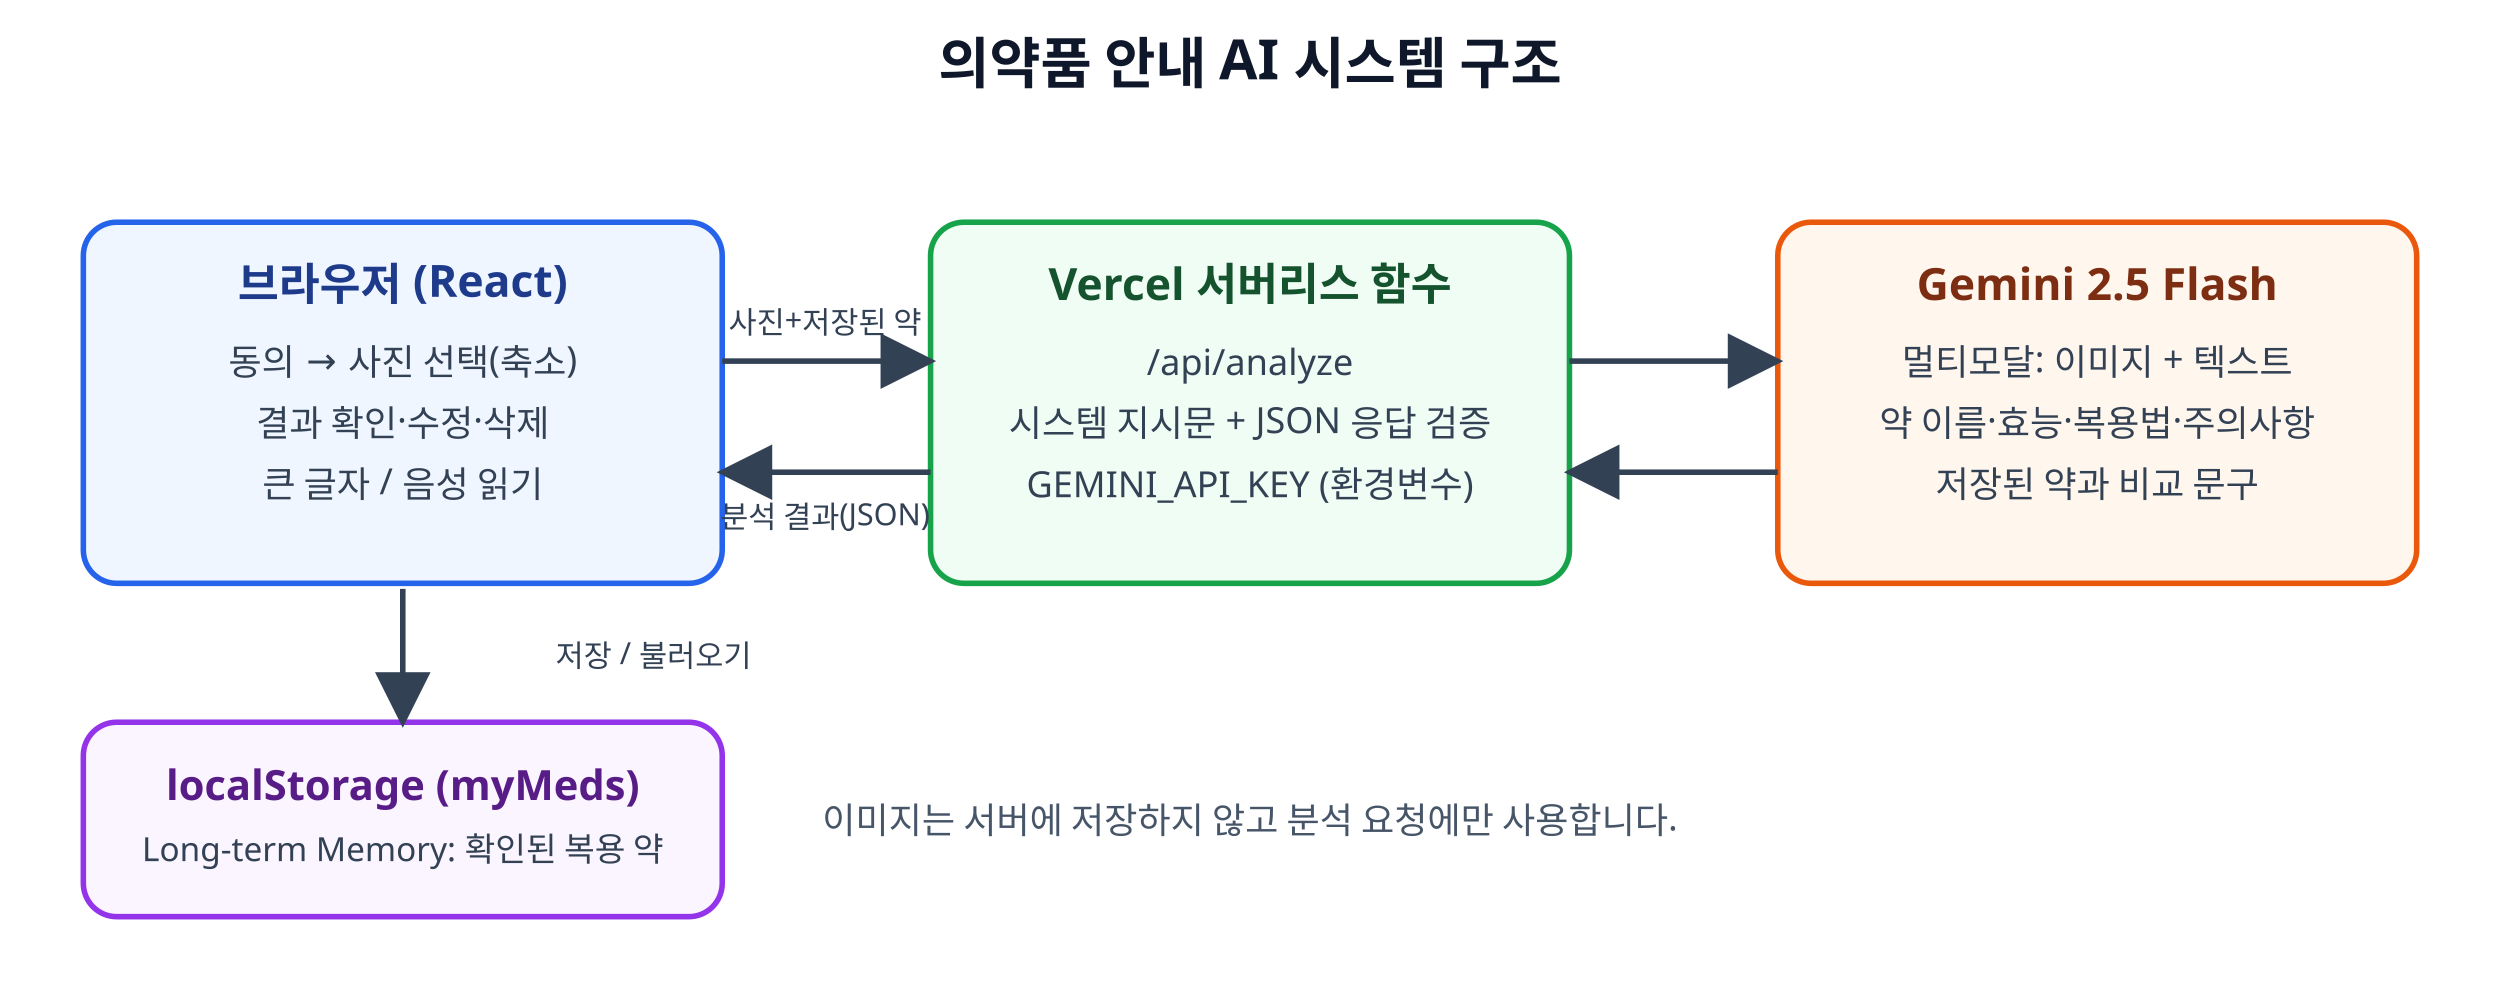
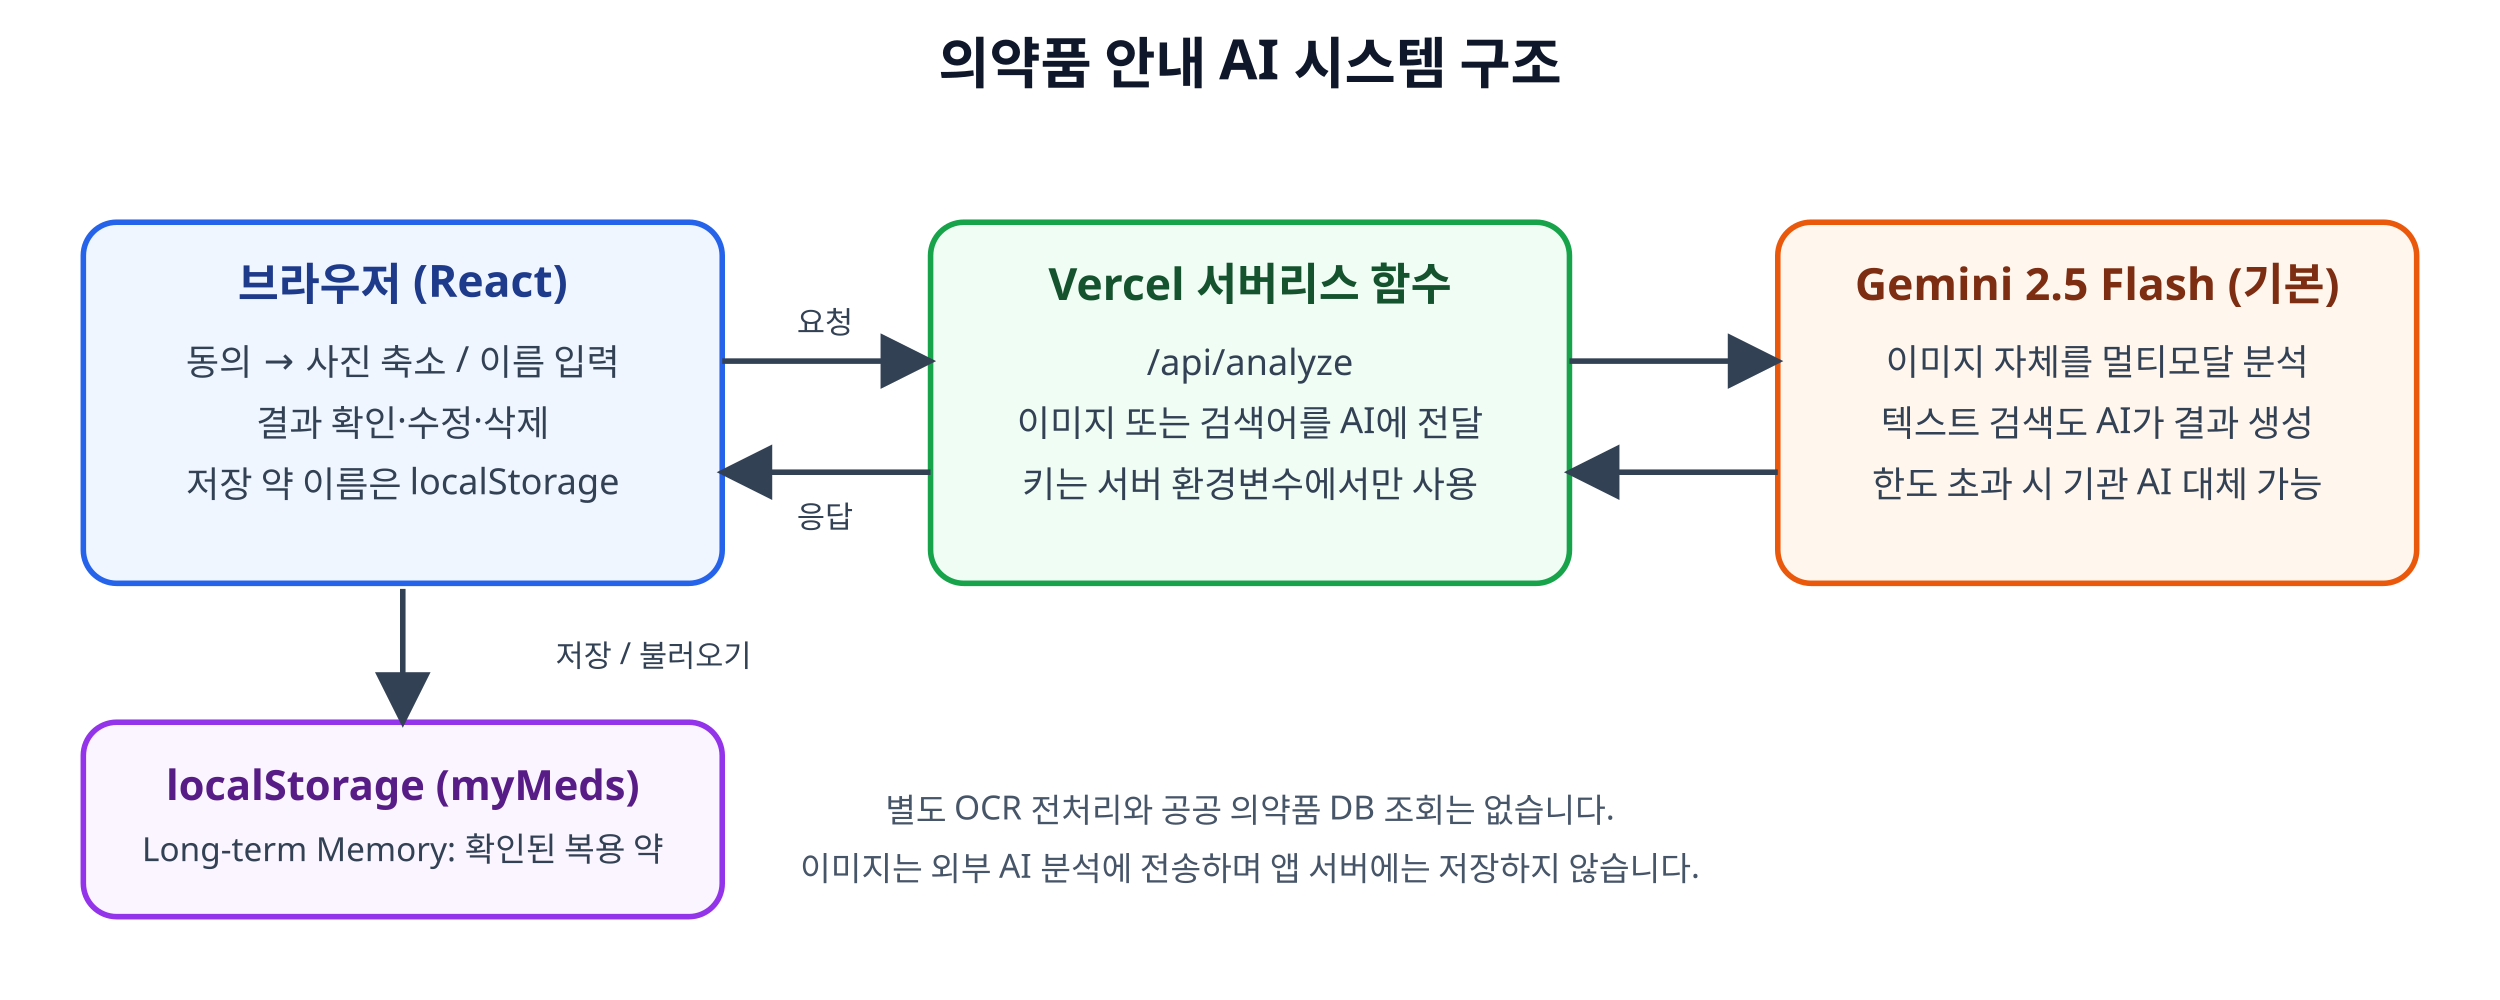
<svg xmlns="http://www.w3.org/2000/svg" viewBox="0 0 900 360" font-family="Malgun Gothic, Apple SD Gothic Neo, sans-serif">
  <defs>
    <marker id="a" markerWidth="10" markerHeight="10" refX="8" refY="5" orient="auto">
      <path d="M0,0 L10,5 L0,10 z" fill="#334155" />
    </marker>
  </defs>
  <rect width="900" height="360" fill="#ffffff" />
  <text x="450" y="30" text-anchor="middle" font-size="20" font-weight="700" fill="#0f172a">의약품 안내 AI 시스템 구조</text>
  <rect x="30" y="80" width="230" height="130" rx="12" fill="#eff6ff" stroke="#2563eb" stroke-width="2" />
  <text x="145" y="108" text-anchor="middle" font-size="16" font-weight="700" fill="#1e3a8a">브라우저 (React)</text>
-   <text x="145" y="135" text-anchor="middle" font-size="13" fill="#334155">동의 → 사진 선택(축소)</text>
+   <text x="145" y="135" text-anchor="middle" font-size="13" fill="#334155">동의 → 사진 축소 / 이름 입력</text>
  <text x="145" y="157" text-anchor="middle" font-size="13" fill="#334155">결과 확인·수정·삭제</text>
-   <text x="145" y="179" text-anchor="middle" font-size="13" fill="#334155">큰 글자 / 음성 읽기</text>
+   <text x="145" y="179" text-anchor="middle" font-size="13" fill="#334155">저장 약 이름은 localStorage</text>
  <rect x="335" y="80" width="230" height="130" rx="12" fill="#f0fdf4" stroke="#16a34a" stroke-width="2" />
  <text x="450" y="108" text-anchor="middle" font-size="16" font-weight="700" fill="#14532d">Vercel 서버리스 함수</text>
  <text x="450" y="135" text-anchor="middle" font-size="13" fill="#334155">/api/analyze</text>
-   <text x="450" y="157" text-anchor="middle" font-size="13" fill="#334155">시스템 지시문 + JSON 응답 검증</text>
-   <text x="450" y="179" text-anchor="middle" font-size="13" fill="#334155">GEMINI_API_KEY (환경변수)</text>
+   <text x="450" y="157" text-anchor="middle" font-size="13" fill="#334155">이미지 또는 검색어를 AI에 전달</text>
+   <text x="450" y="179" text-anchor="middle" font-size="13" fill="#334155">키는 서버 환경변수에서만 사용</text>
  <rect x="640" y="80" width="230" height="130" rx="12" fill="#fff7ed" stroke="#ea580c" stroke-width="2" />
-   <text x="755" y="108" text-anchor="middle" font-size="16" font-weight="700" fill="#7c2d12">Gemini 2.5 Flash</text>
-   <text x="755" y="135" text-anchor="middle" font-size="13" fill="#334155">멀티모달: 이미지 + 텍스트</text>
-   <text x="755" y="157" text-anchor="middle" font-size="13" fill="#334155">약 이름·효능·복용법·주의사항</text>
-   <text x="755" y="179" text-anchor="middle" font-size="13" fill="#334155">저장된 약과 비교 문구</text>
+   <text x="755" y="108" text-anchor="middle" font-size="16" font-weight="700" fill="#7c2d12">Gemini 2.5 Flash (기본)</text>
+   <text x="755" y="135" text-anchor="middle" font-size="13" fill="#334155">이미지 자체를 멀티모달 분석</text>
+   <text x="755" y="157" text-anchor="middle" font-size="13" fill="#334155">텍스트 검색도 AI가 결과 생성</text>
+   <text x="755" y="179" text-anchor="middle" font-size="13" fill="#334155">한도 초과 시 기관 AI 대체 가능</text>
  <line x1="260" y1="130" x2="333" y2="130" stroke="#334155" stroke-width="2" marker-end="url(#a)" />
-   <text x="297" y="120" text-anchor="middle" font-size="11" fill="#334155">사진+저장된 약</text>
+   <text x="297" y="120" text-anchor="middle" font-size="11" fill="#334155">요청</text>
  <line x1="565" y1="130" x2="638" y2="130" stroke="#334155" stroke-width="2" marker-end="url(#a)" />
  <line x1="640" y1="170" x2="567" y2="170" stroke="#334155" stroke-width="2" marker-end="url(#a)" />
  <line x1="335" y1="170" x2="262" y2="170" stroke="#334155" stroke-width="2" marker-end="url(#a)" />
-   <text x="297" y="190" text-anchor="middle" font-size="11" fill="#334155">분석 결과(JSON)</text>
+   <text x="297" y="190" text-anchor="middle" font-size="11" fill="#334155">응답</text>
  <rect x="30" y="260" width="230" height="70" rx="12" fill="#faf5ff" stroke="#9333ea" stroke-width="2" />
  <text x="145" y="288" text-anchor="middle" font-size="15" font-weight="700" fill="#581c87">localStorage (myMeds)</text>
  <text x="145" y="310" text-anchor="middle" font-size="12" fill="#334155">Long-term Memory: 확인된 복용 약</text>
  <line x1="145" y1="212" x2="145" y2="258" stroke="#334155" stroke-width="2" marker-end="url(#a)" />
  <text x="200" y="240" font-size="11" fill="#334155">저장 / 불러오기</text>
-   <text x="450" y="300" text-anchor="middle" font-size="13" fill="#475569">이미지는 서버에 저장하지 않고 분석 요청에만 사용합니다.</text>
+   <text x="450" y="296" text-anchor="middle" font-size="12" fill="#475569">별도 OCR 전처리와 공공 의약품 DB 조회는 없습니다.</text>
+   <text x="450" y="317" text-anchor="middle" font-size="12" fill="#475569">이미지는 외부 AI 분석에 전송하며 앱 서버에는 저장하지 않습니다.</text>
</svg>
